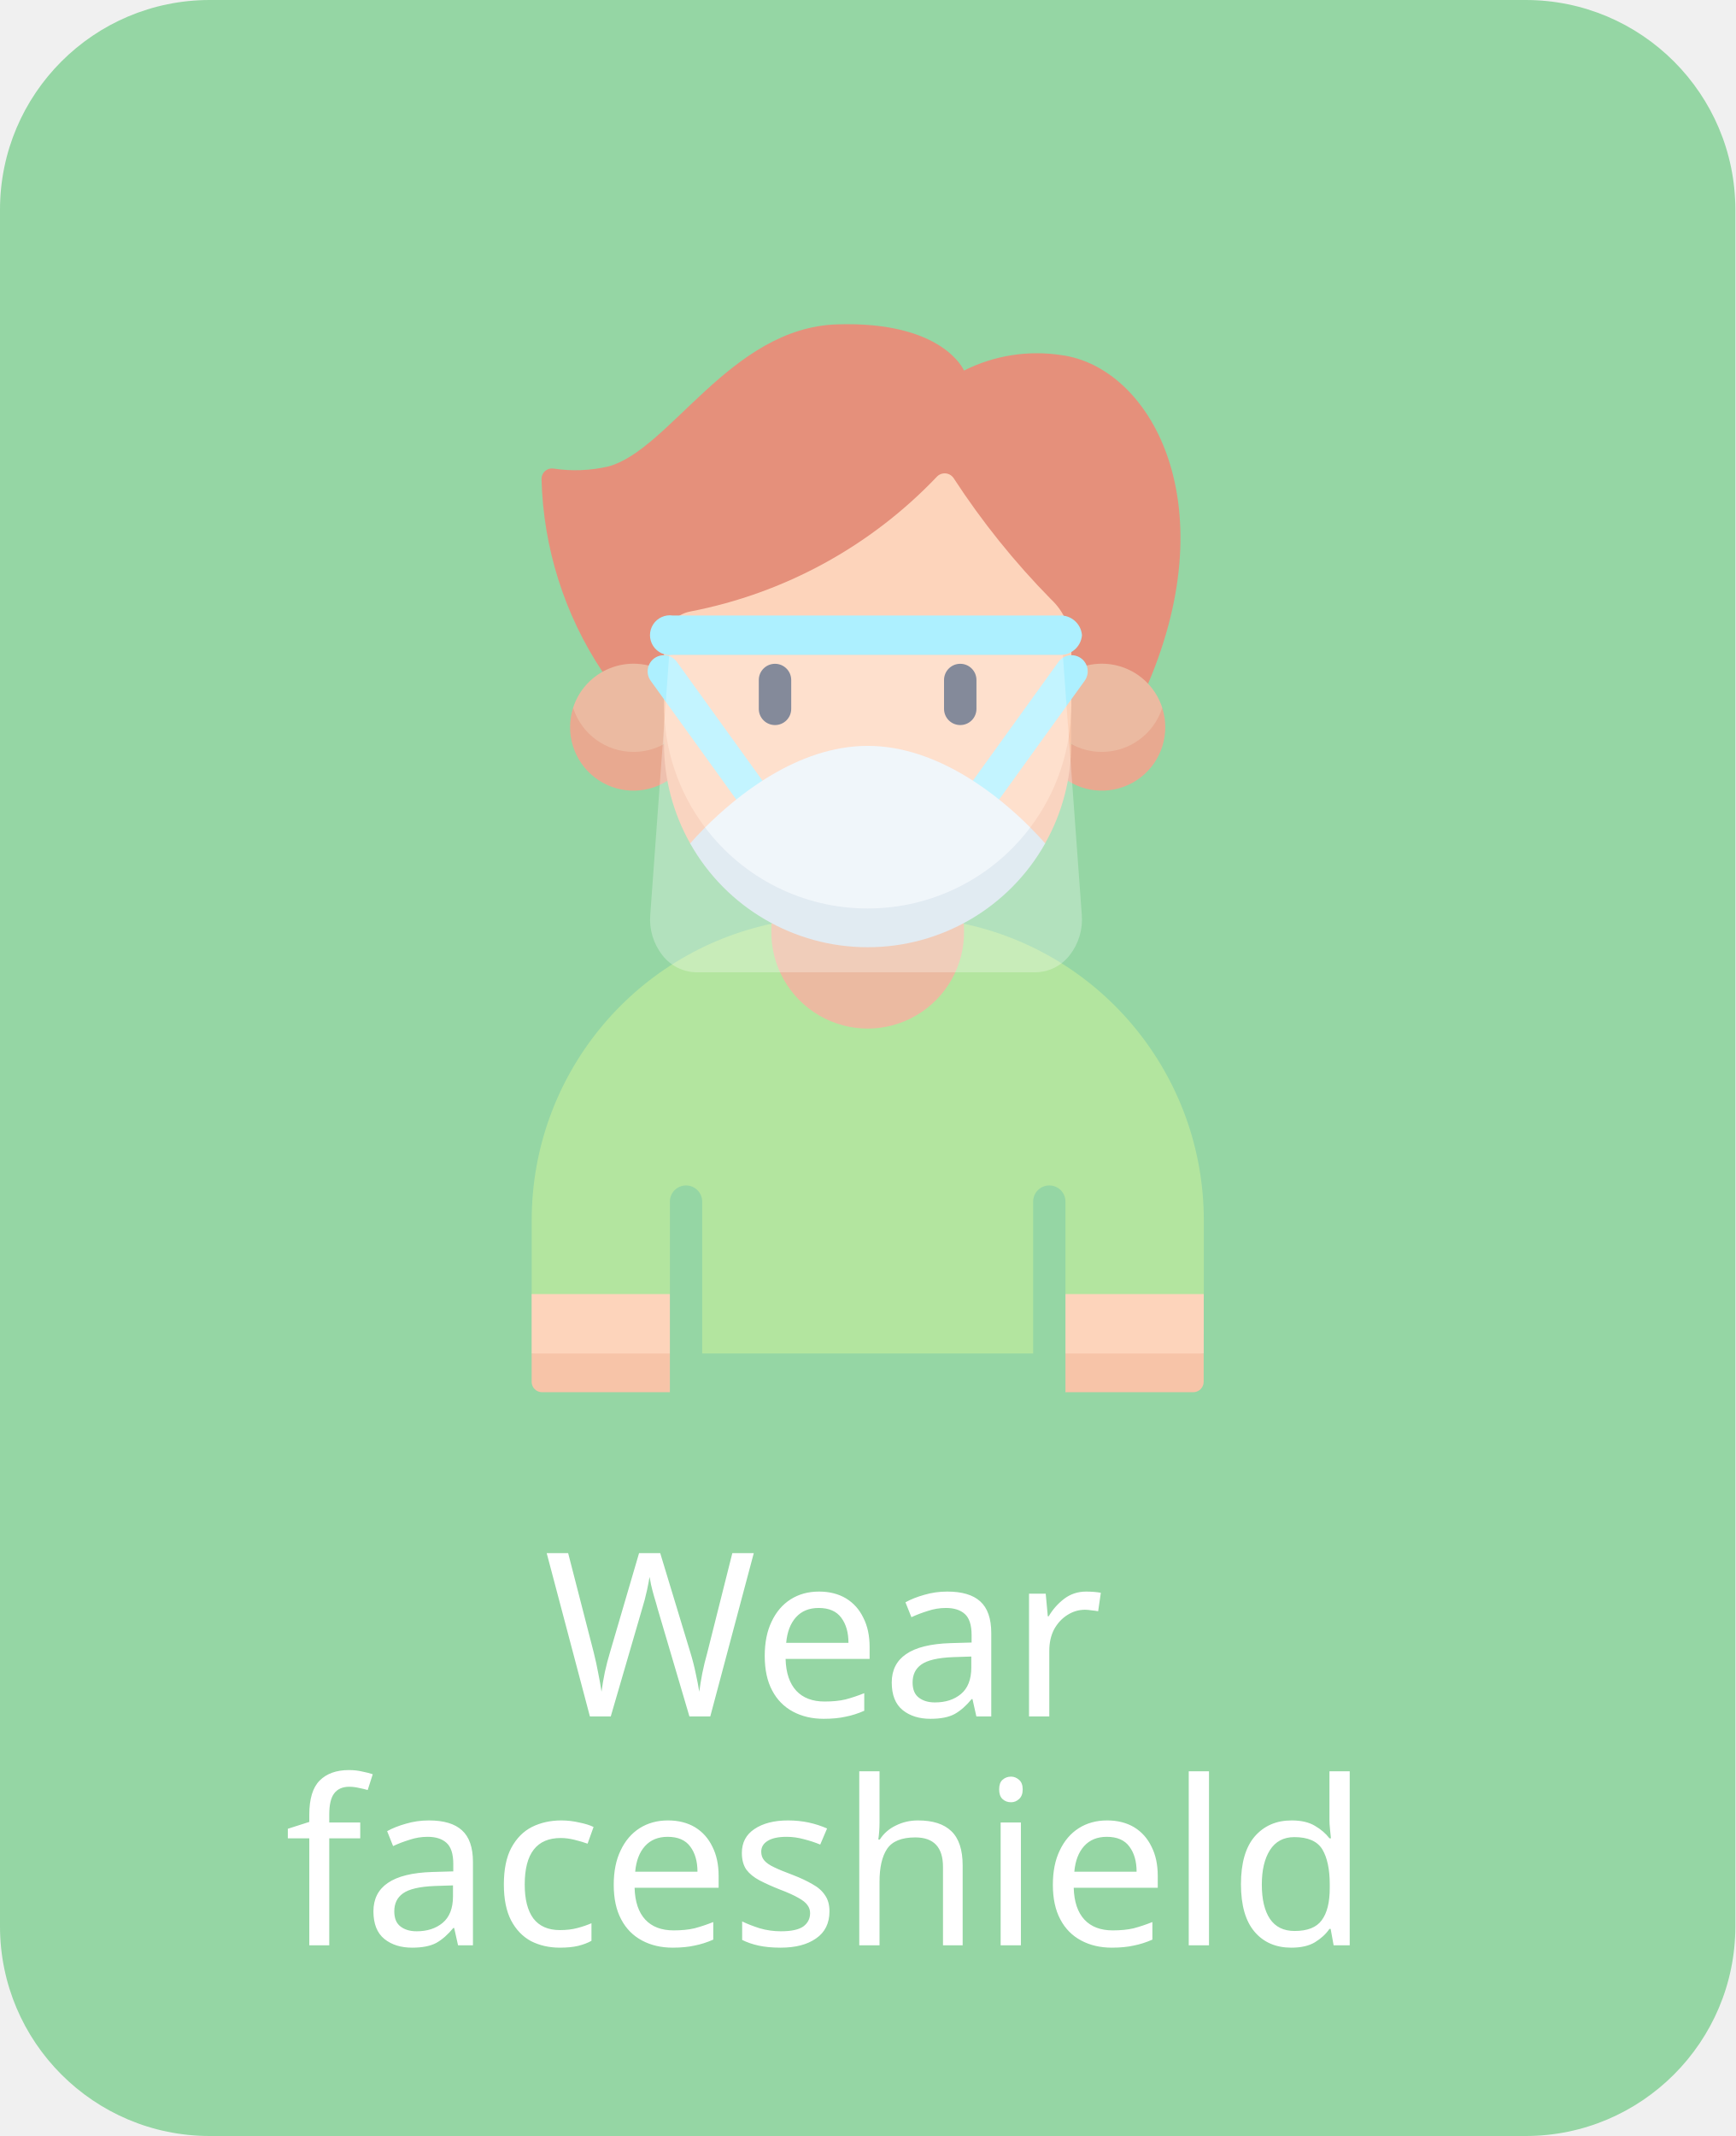
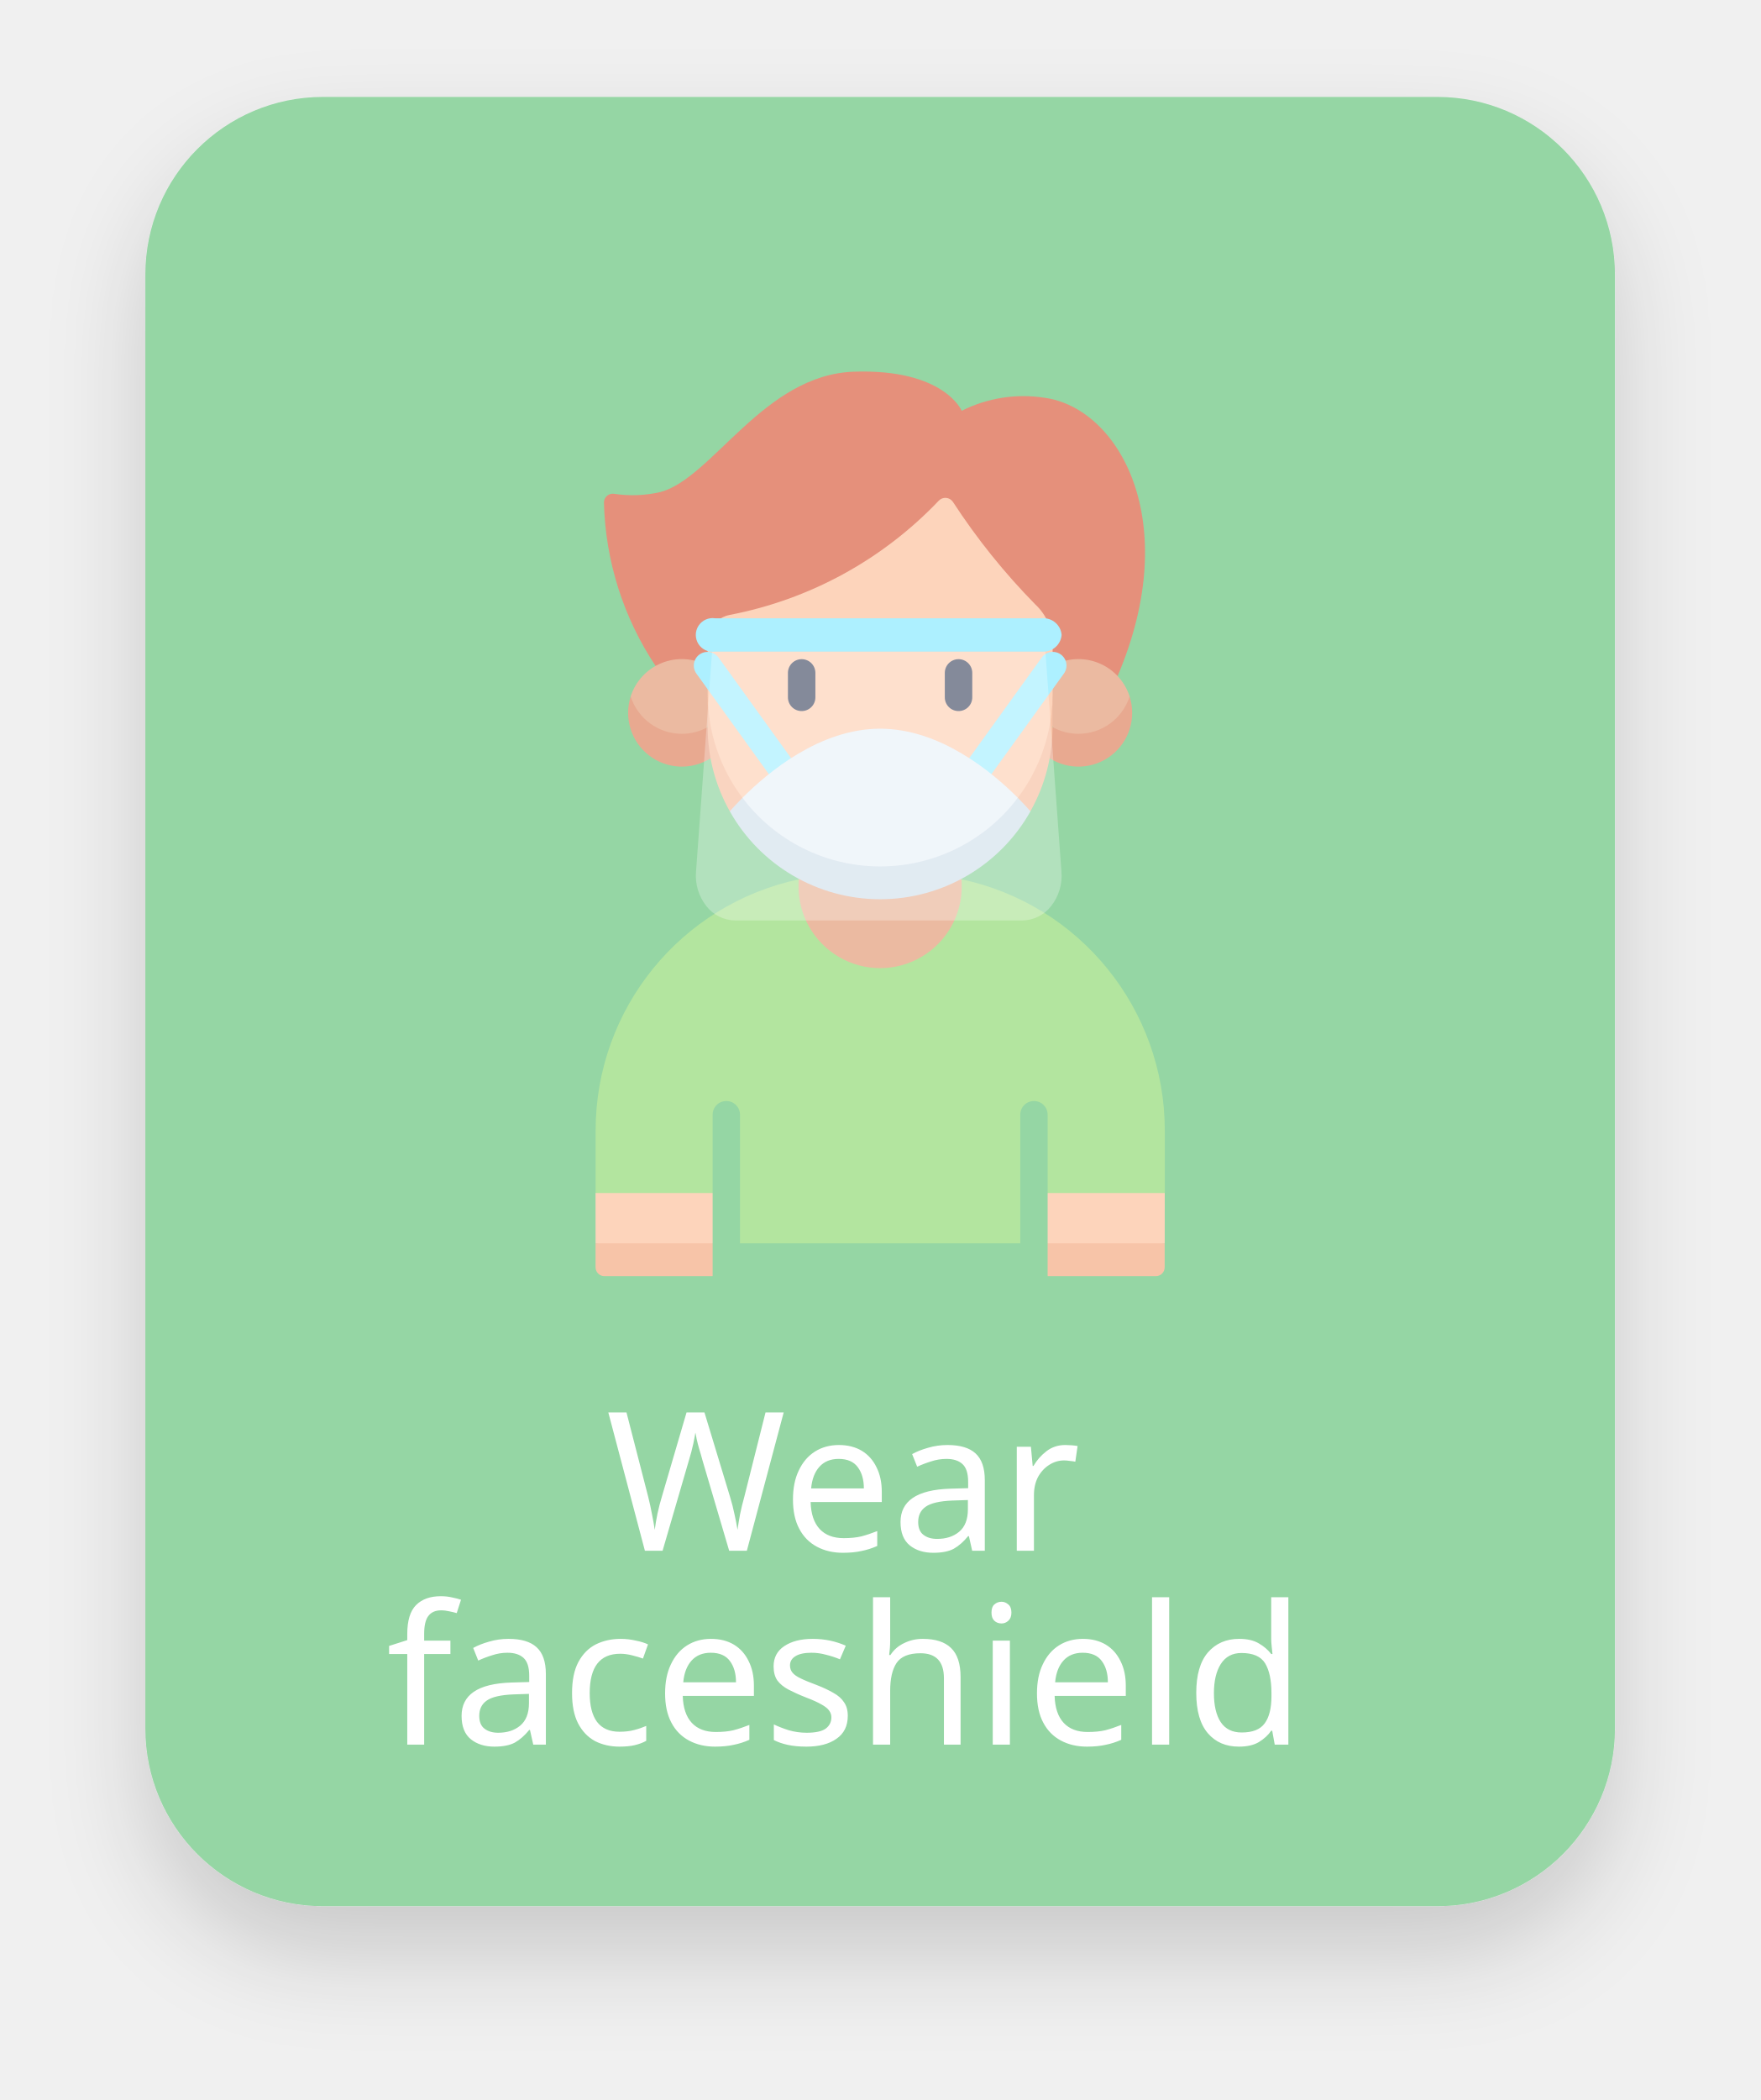
- <svg xmlns="http://www.w3.org/2000/svg" width="91" height="112" viewBox="0 0 91 112">
-   <g id="Group_378" data-name="Group 378" transform="translate(-144 -1503)">
+ <svg xmlns="http://www.w3.org/2000/svg" width="109" height="130" viewBox="0 0 109 130">
+   <defs>
+     <filter id="Path_1140" x="0" y="0" width="109" height="130" filterUnits="userSpaceOnUse">
+       <feOffset dy="3" input="SourceAlpha" />
+       <feGaussianBlur stdDeviation="3" result="blur" />
+       <feFlood flood-opacity="0.161" />
+       <feComposite operator="in" in2="blur" />
+       <feComposite in="SourceGraphic" />
+     </filter>
+   </defs>
+   <g id="Group_378" data-name="Group 378" transform="translate(-135 -1497)">
    <g id="Group_417" data-name="Group 417">
-       <rect id="Rectangle_90" data-name="Rectangle 90" width="91" height="112" rx="11" transform="translate(144 1503)" fill="#95d6a4" />
+       <g transform="matrix(1, 0, 0, 1, 135, 1497)" filter="url(#Path_1140)">
+         <path id="Path_1140-2" data-name="Path 1140" d="M11,0H80A11,11,0,0,1,91,11v90a11,11,0,0,1-11,11H11A11,11,0,0,1,0,101V11A11,11,0,0,1,11,0Z" transform="translate(9 6)" fill="#95d6a4" />
+       </g>
      <text id="Wear_faceshield" data-name="Wear  faceshield" transform="translate(190 1593)" fill="#fff" font-size="12" font-family="Poppins-Regular, Poppins">
        <tspan x="-17.472" y="0">Wear </tspan>
        <tspan x="-31.092" y="12">faceshield</tspan>
      </text>
      <g id="Group_220" data-name="Group 220" transform="translate(2 458)">
        <g id="Group_219" data-name="Group 219">
          <g id="Group_352" data-name="Group 352" transform="translate(-1127 28)">
            <g id="Group_175" data-name="Group 175" transform="translate(-439.96 -50.5)">
              <g id="face-mask" transform="translate(1736.838 1084.5)">
                <g id="Group_172" data-name="Group 172" transform="translate(0 0)">
                  <g id="Group_171" data-name="Group 171" transform="translate(0 0)">
                    <path id="Path_602" data-name="Path 602" d="M102.833,18.229a19.1,19.1,0,0,1-3.2-10.112.545.545,0,0,1,.62-.549,7.616,7.616,0,0,0,2.884-.11c3.223-.869,6.394-7.263,11.98-7.449s6.67,2.421,6.67,2.421a8.489,8.489,0,0,1,5.124-.807c4.593.621,8.628,7.619,4.527,17.232Z" transform="translate(-99.114 0)" fill="#e5907b" />
                    <g id="Group_167" data-name="Group 167" transform="translate(2.016 17.806)">
                      <path id="Path_603" data-name="Path 603" d="M114.763,165.109a3.173,3.173,0,0,0,3.167,3.294s1.6-1.423,1.6-1.4c0-.009,0-.018,0-.027l.984-2.032-.984-1.74a3.327,3.327,0,0,0-4.768,1.9Z" transform="translate(-114.604 -162.799)" fill="#ebbaa1" />
                      <path id="Path_604" data-name="Path 604" d="M116.639,186.229a3.327,3.327,0,0,1-3.167-2.31,3.326,3.326,0,0,0,4.946,3.826l.859-.881-1.038-1.047A3.306,3.306,0,0,1,116.639,186.229Z" transform="translate(-113.313 -181.609)" fill="#e8a990" />
                      <path id="Path_605" data-name="Path 605" d="M350.4,165.109a3.173,3.173,0,0,1-3.168,3.294s-1.6-1.423-1.6-1.4c0-.009,0-.018,0-.027l-.984-2.032.984-1.74a3.327,3.327,0,0,1,4.768,1.9Z" transform="translate(-319.347 -162.799)" fill="#ebbaa1" />
                      <path id="Path_606" data-name="Path 606" d="M346.794,186.229a3.327,3.327,0,0,0,3.167-2.31,3.326,3.326,0,0,1-4.946,3.826l-.859-.881,1.038-1.047A3.305,3.305,0,0,0,346.794,186.229Z" transform="translate(-318.908 -181.609)" fill="#e8a990" />
                    </g>
                    <path id="Path_607" data-name="Path 607" d="M169.033,95.3c5.9,0,10.68-4.756,10.68-11.665V80.572a3.355,3.355,0,0,0-1.068-2.468,40.736,40.736,0,0,1-5.106-6.352.565.565,0,0,0-.887-.063,24.15,24.15,0,0,1-12.933,7.06,1.692,1.692,0,0,0-1.366,1.662v3.227C158.353,90.727,163.135,95.3,169.033,95.3Z" transform="translate(-151.411 -63.683)" fill="#fdd4bb" />
                    <path id="Path_608" data-name="Path 608" d="M117.508,287.322a10.692,10.692,0,0,1-10,0,15.9,15.9,0,0,0-12.62,15.555v3.867l.984,3.12,16.638.984,16.638-.984.984-3.12v-3.867A15.9,15.9,0,0,0,117.508,287.322Z" transform="translate(-94.884 -255.896)" fill="#b3e59f" />
                    <path id="Path_609" data-name="Path 609" d="M169.763,495.451h17.356l.847-1.016-.847-1.016H169.763l-.847,1.016Z" transform="translate(-160.819 -439.451)" fill="#95d6a4" />
                    <path id="Path_610" data-name="Path 610" d="M209.822,287.16c-.01.131-.017.264-.017.4a5.053,5.053,0,1,0,10.105,0c0-.134-.007-.266-.017-.4Z" transform="translate(-197.236 -255.752)" fill="#ebbaa1" />
                    <path id="Path_611" data-name="Path 611" d="M351.181,468.015l-4.049.984-4.049-.984V464.9h8.1Z" transform="translate(-315.937 -414.047)" fill="#fdd4bb" />
                    <path id="Path_612" data-name="Path 612" d="M94.884,468.015l4.049.984,4.049-.984V464.9h-8.1Z" transform="translate(-94.884 -414.047)" fill="#fdd4bb" />
                    <path id="Path_613" data-name="Path 613" d="M343.931,495.451h6.7a.547.547,0,0,0,.547-.547v-1.485h-7.251l-.847,1.016Z" transform="translate(-315.937 -439.451)" fill="#f7c4a8" />
                    <path id="Path_614" data-name="Path 614" d="M95.431,495.452h6.7l.847-1.016-.847-1.016H94.884v1.485A.547.547,0,0,0,95.431,495.452Z" transform="translate(-94.884 -439.452)" fill="#f7c4a8" />
                    <path id="Path_615" data-name="Path 615" d="M156.432,167.4a.845.845,0,0,1-.688-.352l-4.974-6.9a.847.847,0,1,1,1.374-.99l4.974,6.9a.847.847,0,0,1-.686,1.342Z" transform="translate(-144.515 -141.434)" fill="#adf0ff" />
                    <path id="Path_616" data-name="Path 616" d="M301.271,167.4a.847.847,0,0,1-.686-1.342l4.974-6.9a.847.847,0,1,1,1.374.99l-4.974,6.9A.846.846,0,0,1,301.271,167.4Z" transform="translate(-277.944 -141.435)" fill="#adf0ff" />
                    <g id="Group_168" data-name="Group 168" transform="translate(6.942 19.955)">
                      <path id="Path_617" data-name="Path 617" d="M160.506,188.885a10.633,10.633,0,0,1-2.154-6.433v2.032a10.63,10.63,0,0,0,1.37,5.236l.908.207Z" transform="translate(-158.352 -182.452)" fill="#f7c4a8" />
                      <path id="Path_618" data-name="Path 618" d="M333.172,188.883l-.1,1.043.879-.207a10.63,10.63,0,0,0,1.37-5.237V182.45A10.632,10.632,0,0,1,333.172,188.883Z" transform="translate(-313.967 -182.45)" fill="#f7c4a8" />
                    </g>
                    <path id="Path_619" data-name="Path 619" d="M178.049,206.419c1.176,2.976,5.043,5.232,8.526,5.232a10.119,10.119,0,0,0,8.526-5.232c-1.6-1.607-4.819-4.279-8.526-4.279S179.65,204.812,178.049,206.419Z" transform="translate(-168.953 -180.031)" fill="#ebf2f8" />
                    <path id="Path_620" data-name="Path 620" d="M180.192,245.512a10.663,10.663,0,0,1-8.526-4.248c-.335.336-.6.627-.784.836a10.682,10.682,0,0,0,18.619,0c-.183-.209-.449-.5-.784-.836A10.663,10.663,0,0,1,180.192,245.512Z" transform="translate(-162.57 -214.876)" fill="#d6e3ed" />
                    <g id="Group_170" data-name="Group 170" transform="translate(7.25 45.159)">
                      <path id="Path_621" data-name="Path 621" d="M162.868,421.693v-7.962a.847.847,0,0,0-1.694,0v7.962l.847,1.016Z" transform="translate(-161.174 -412.885)" fill="#95d6a4" />
                      <path id="Path_622" data-name="Path 622" d="M337.036,421.693v-7.962a.847.847,0,0,0-1.694,0v7.962l.847,1.016Z" transform="translate(-316.293 -412.885)" fill="#95d6a4" />
                      <g id="Group_169" data-name="Group 169" transform="translate(0 8.808)">
                        <path id="Path_623" data-name="Path 623" d="M161.174,493.419h1.694v2.032h-1.694Z" transform="translate(-161.174 -493.419)" fill="#95d6a4" />
                        <path id="Path_624" data-name="Path 624" d="M335.342,493.419h1.694v2.032h-1.694Z" transform="translate(-316.293 -493.419)" fill="#95d6a4" />
                      </g>
                    </g>
                  </g>
                </g>
                <g id="Group_173" data-name="Group 173" transform="translate(11.916 17.808)">
                  <path id="Path_625" data-name="Path 625" d="M204.68,166.029a.848.848,0,0,0,.848-.848v-1.514a.848.848,0,0,0-1.7,0v1.514A.848.848,0,0,0,204.68,166.029Z" transform="translate(-203.832 -162.819)" fill="#565e75" />
                  <path id="Path_626" data-name="Path 626" d="M293.5,166.029a.848.848,0,0,0,.849-.848v-1.514a.848.848,0,0,0-1.7,0v1.514A.848.848,0,0,0,293.5,166.029Z" transform="translate(-282.939 -162.819)" fill="#565e75" />
                </g>
              </g>
              <g id="Group_174" data-name="Group 174" transform="translate(1743.05 1099.773)">
                <g id="facemask-coronavirus-faceshield-protect-covid19" transform="translate(0)">
                  <path id="Path_35" data-name="Path 35" d="M101.784,108.312H83.994a2.3,2.3,0,0,1-1.787-.9,3.028,3.028,0,0,1-.633-2.109l.995-13.641h20.64l.995,13.641a3.028,3.028,0,0,1-.633,2.109A2.3,2.3,0,0,1,101.784,108.312Z" transform="translate(-81.566 -89.603)" fill="rgba(255,255,255,0.27)" />
                  <path id="Path_627" data-name="Path 627" d="M102.091,68.254a1.124,1.124,0,0,1-1.192,1.032H80.636a1.043,1.043,0,1,1,0-2.063H100.9A1.124,1.124,0,0,1,102.091,68.254Z" transform="translate(-79.444 -67.222)" fill="#adf0ff" />
                </g>
              </g>
            </g>
          </g>
        </g>
      </g>
    </g>
  </g>
</svg>
